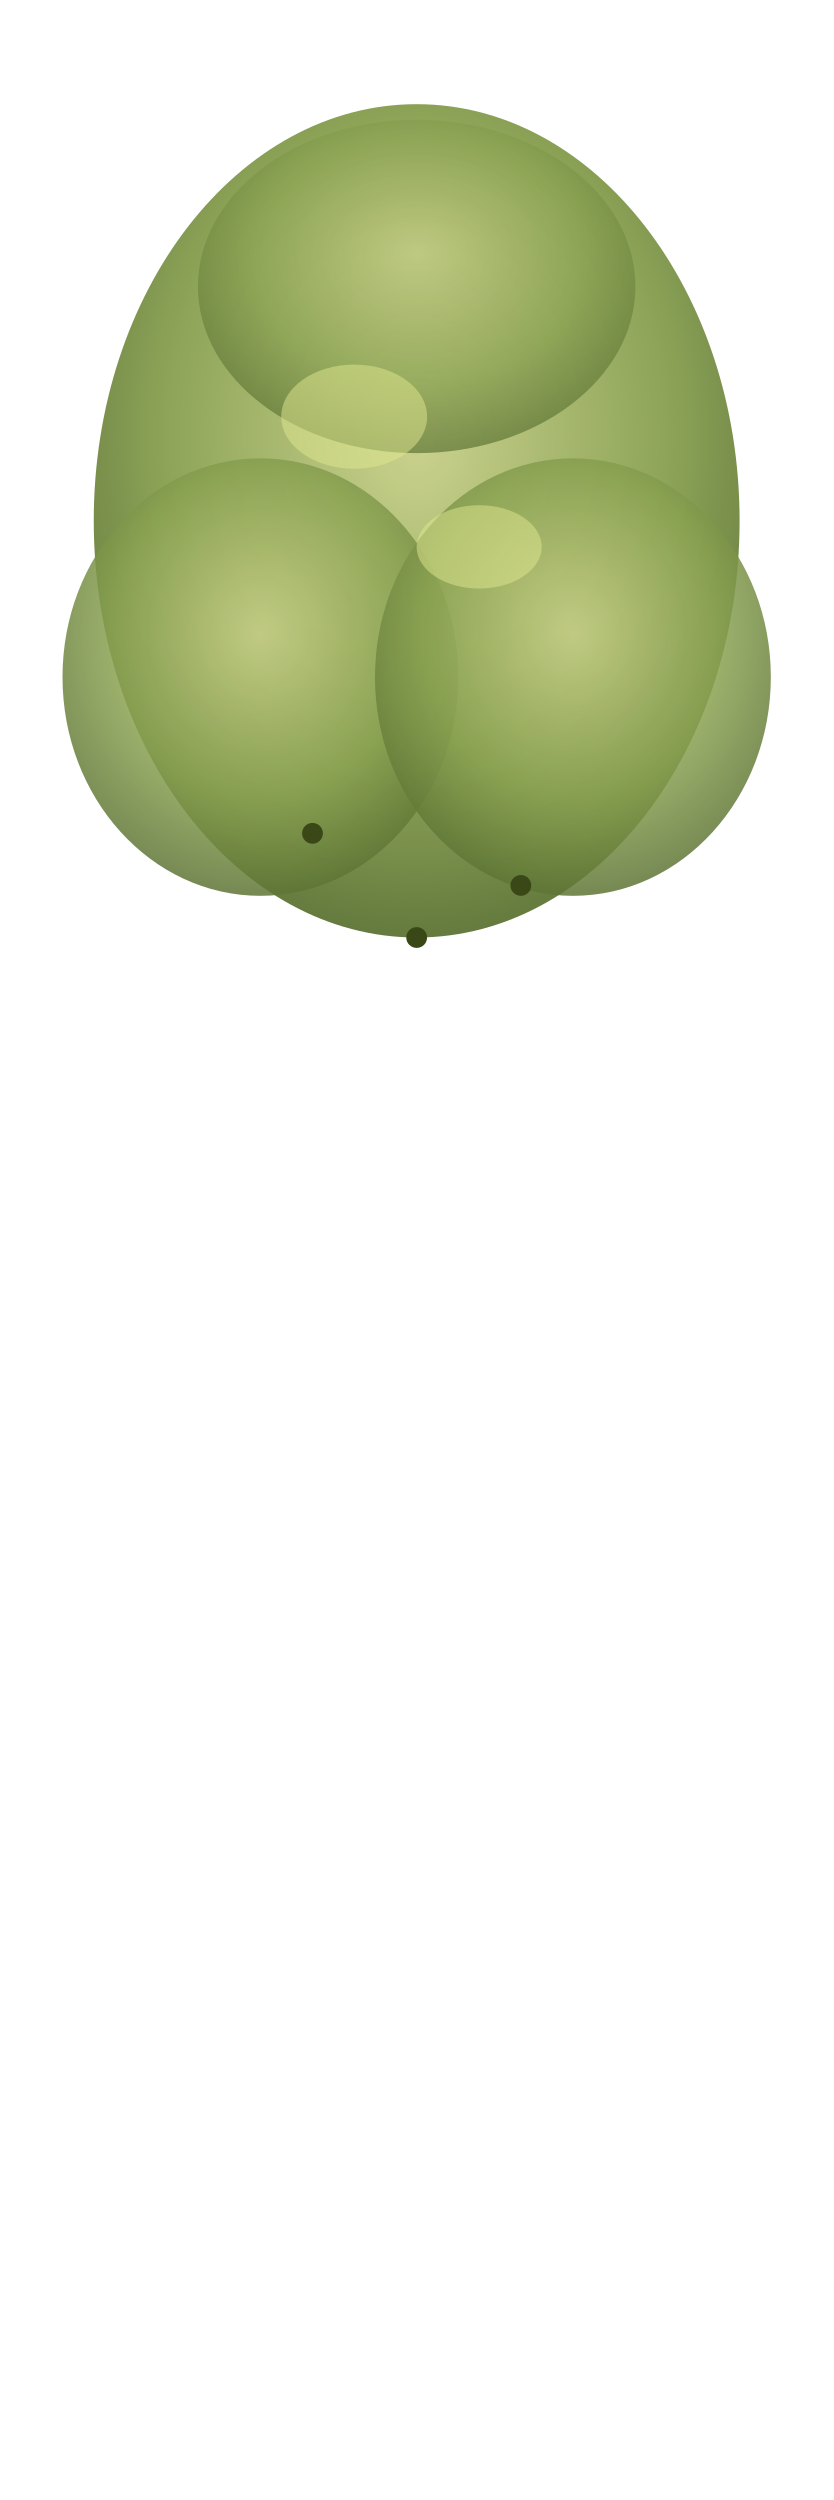
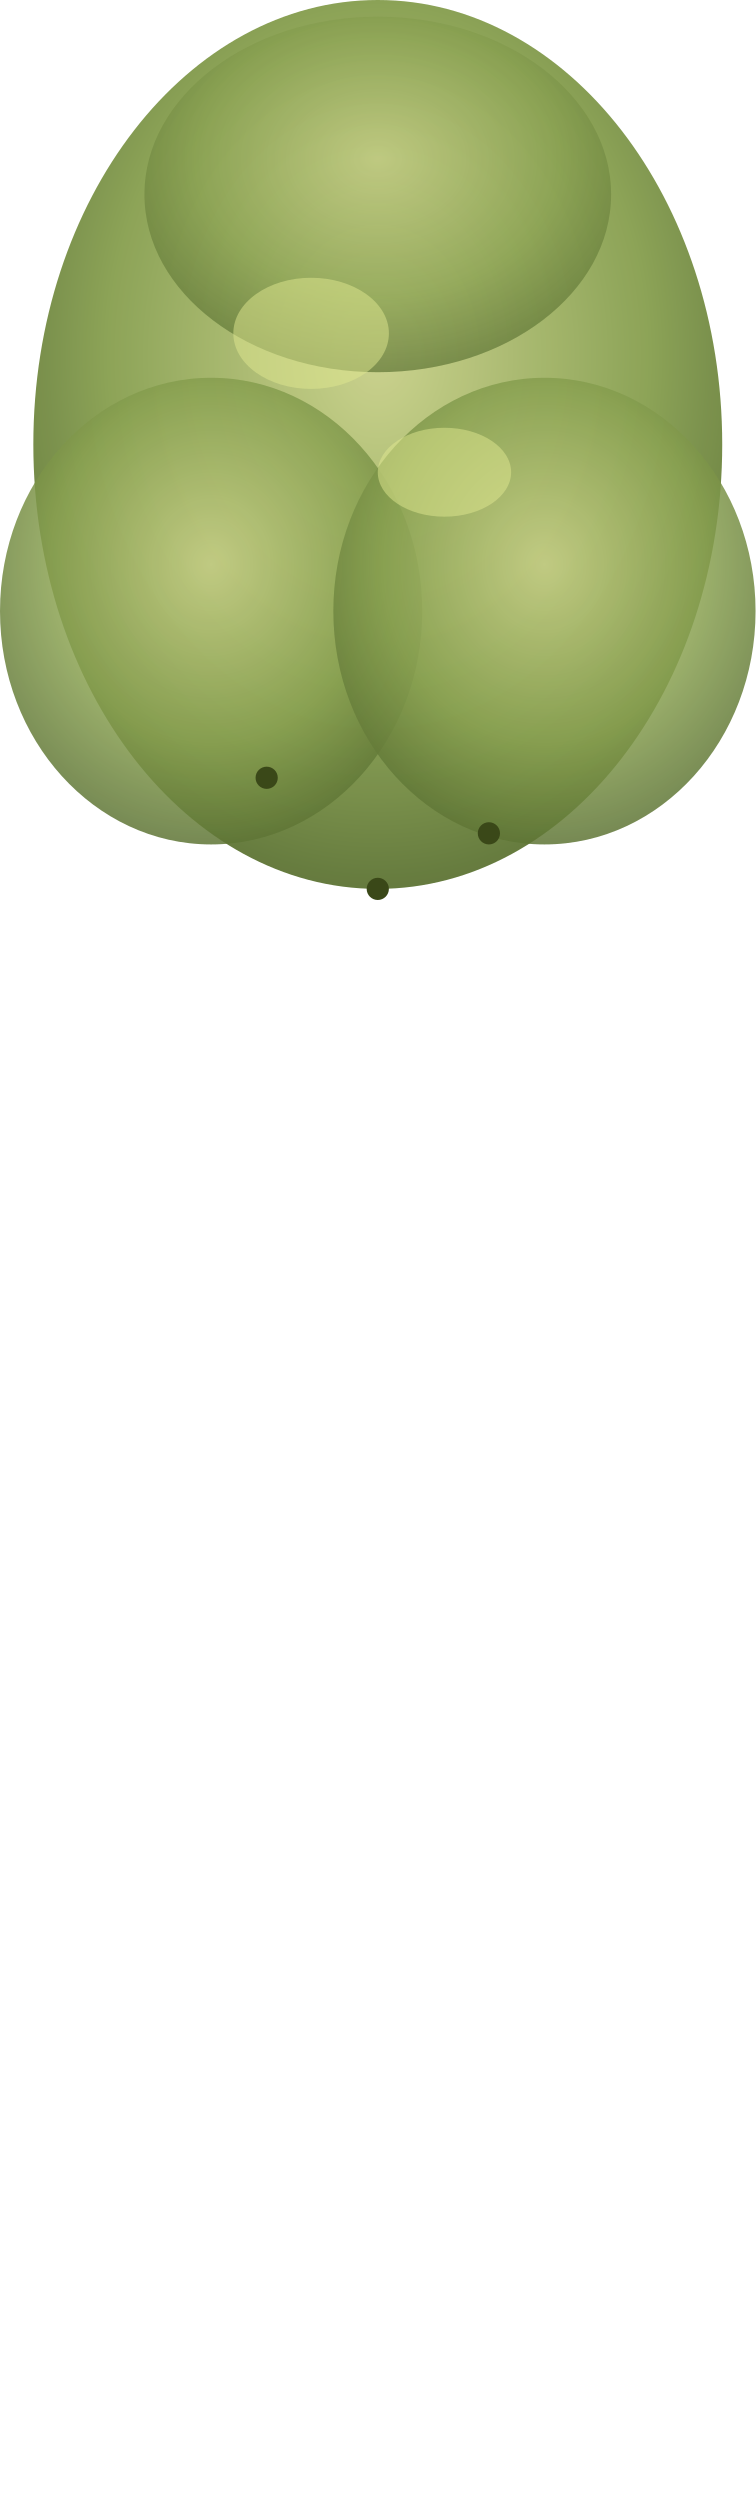
- <svg xmlns="http://www.w3.org/2000/svg" viewBox="0 0 160 480" width="160" height="480">
+ <svg xmlns="http://www.w3.org/2000/svg" viewBox="12 20 136 450" width="136" height="450">
  <defs>
    <radialGradient id="bla_canopy" cx="0.5" cy="0.4" r="0.7">
      <stop offset="0" stop-color="#c8d088" />
      <stop offset="0.55" stop-color="#88a050" />
      <stop offset="1" stop-color="#4a6028" />
    </radialGradient>
  </defs>
  <ellipse cx="80" cy="100" rx="62" ry="80" fill="url(#bla_canopy)" opacity="0.95" />
  <ellipse cx="50" cy="130" rx="38" ry="42" fill="url(#bla_canopy)" opacity="0.85" />
  <ellipse cx="110" cy="130" rx="38" ry="42" fill="url(#bla_canopy)" opacity="0.85" />
  <ellipse cx="80" cy="55" rx="42" ry="32" fill="url(#bla_canopy)" opacity="0.7" />
  <ellipse cx="68" cy="80" rx="14" ry="10" fill="#e0e890" opacity="0.5" />
  <ellipse cx="92" cy="105" rx="12" ry="8" fill="#e0e890" opacity="0.5" />
  <circle cx="60" cy="160" r="2" fill="#3a4818" />
  <circle cx="100" cy="170" r="2" fill="#3a4818" />
  <circle cx="80" cy="180" r="2" fill="#3a4818" />
</svg>
